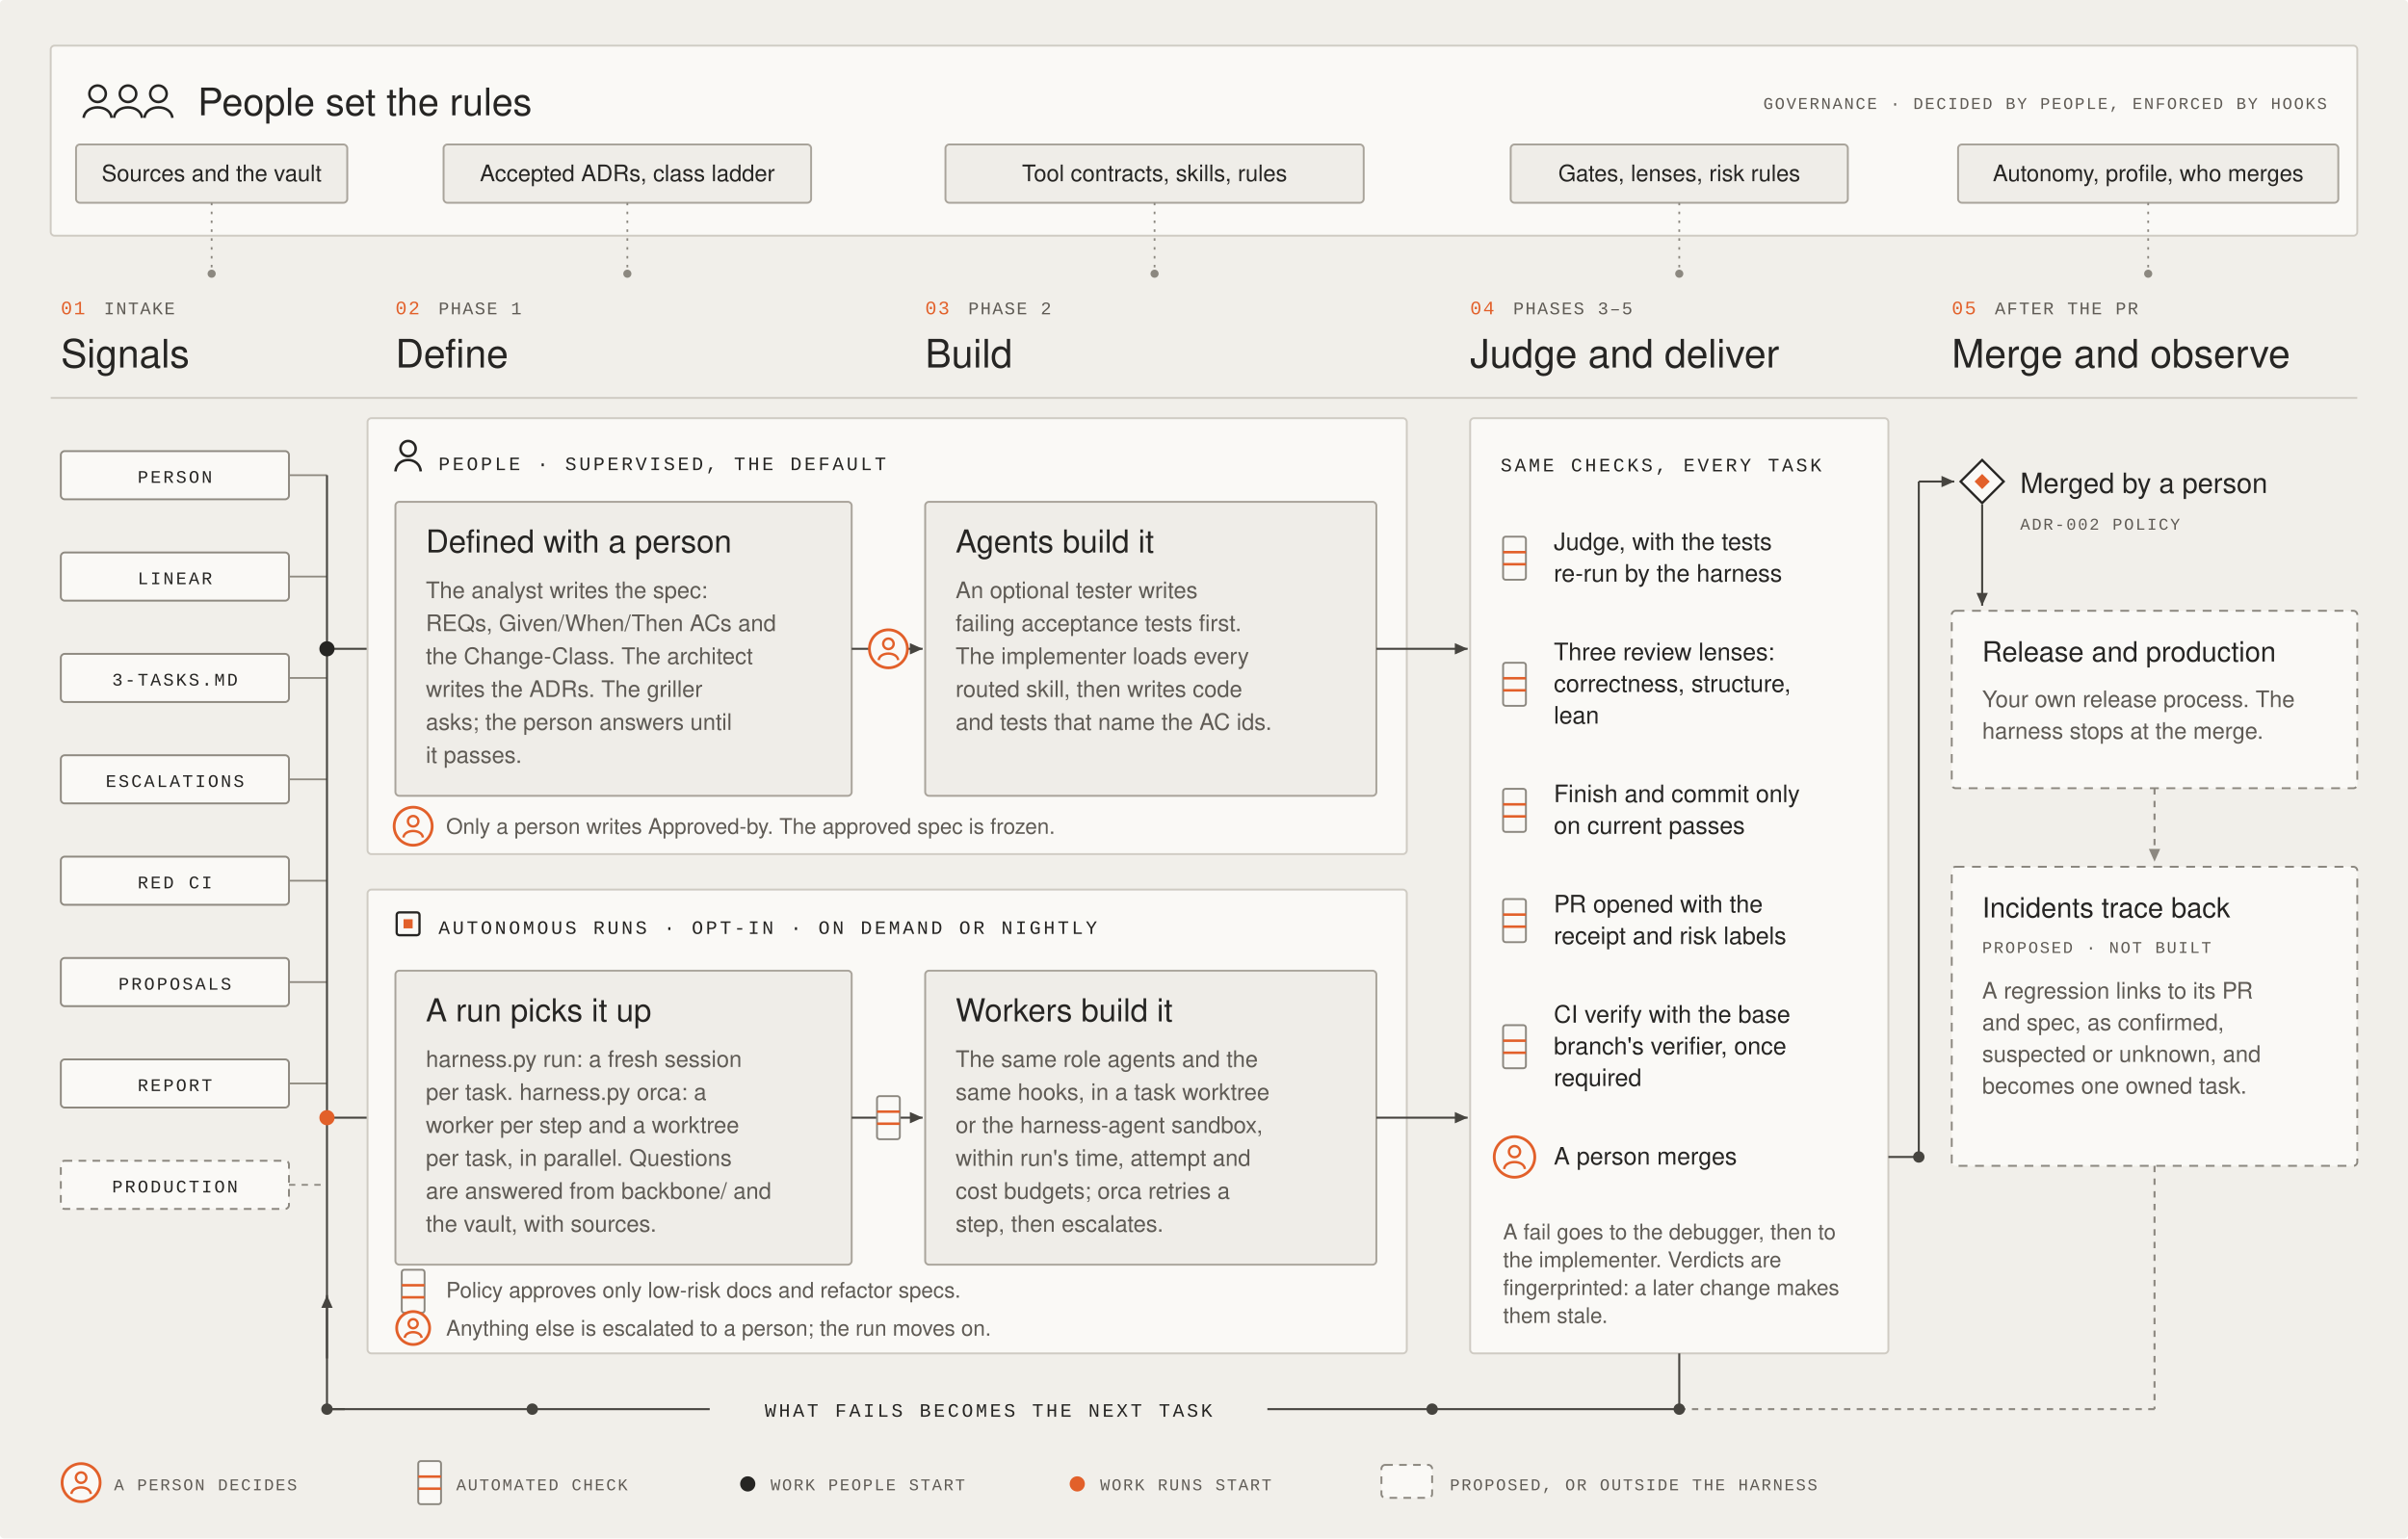
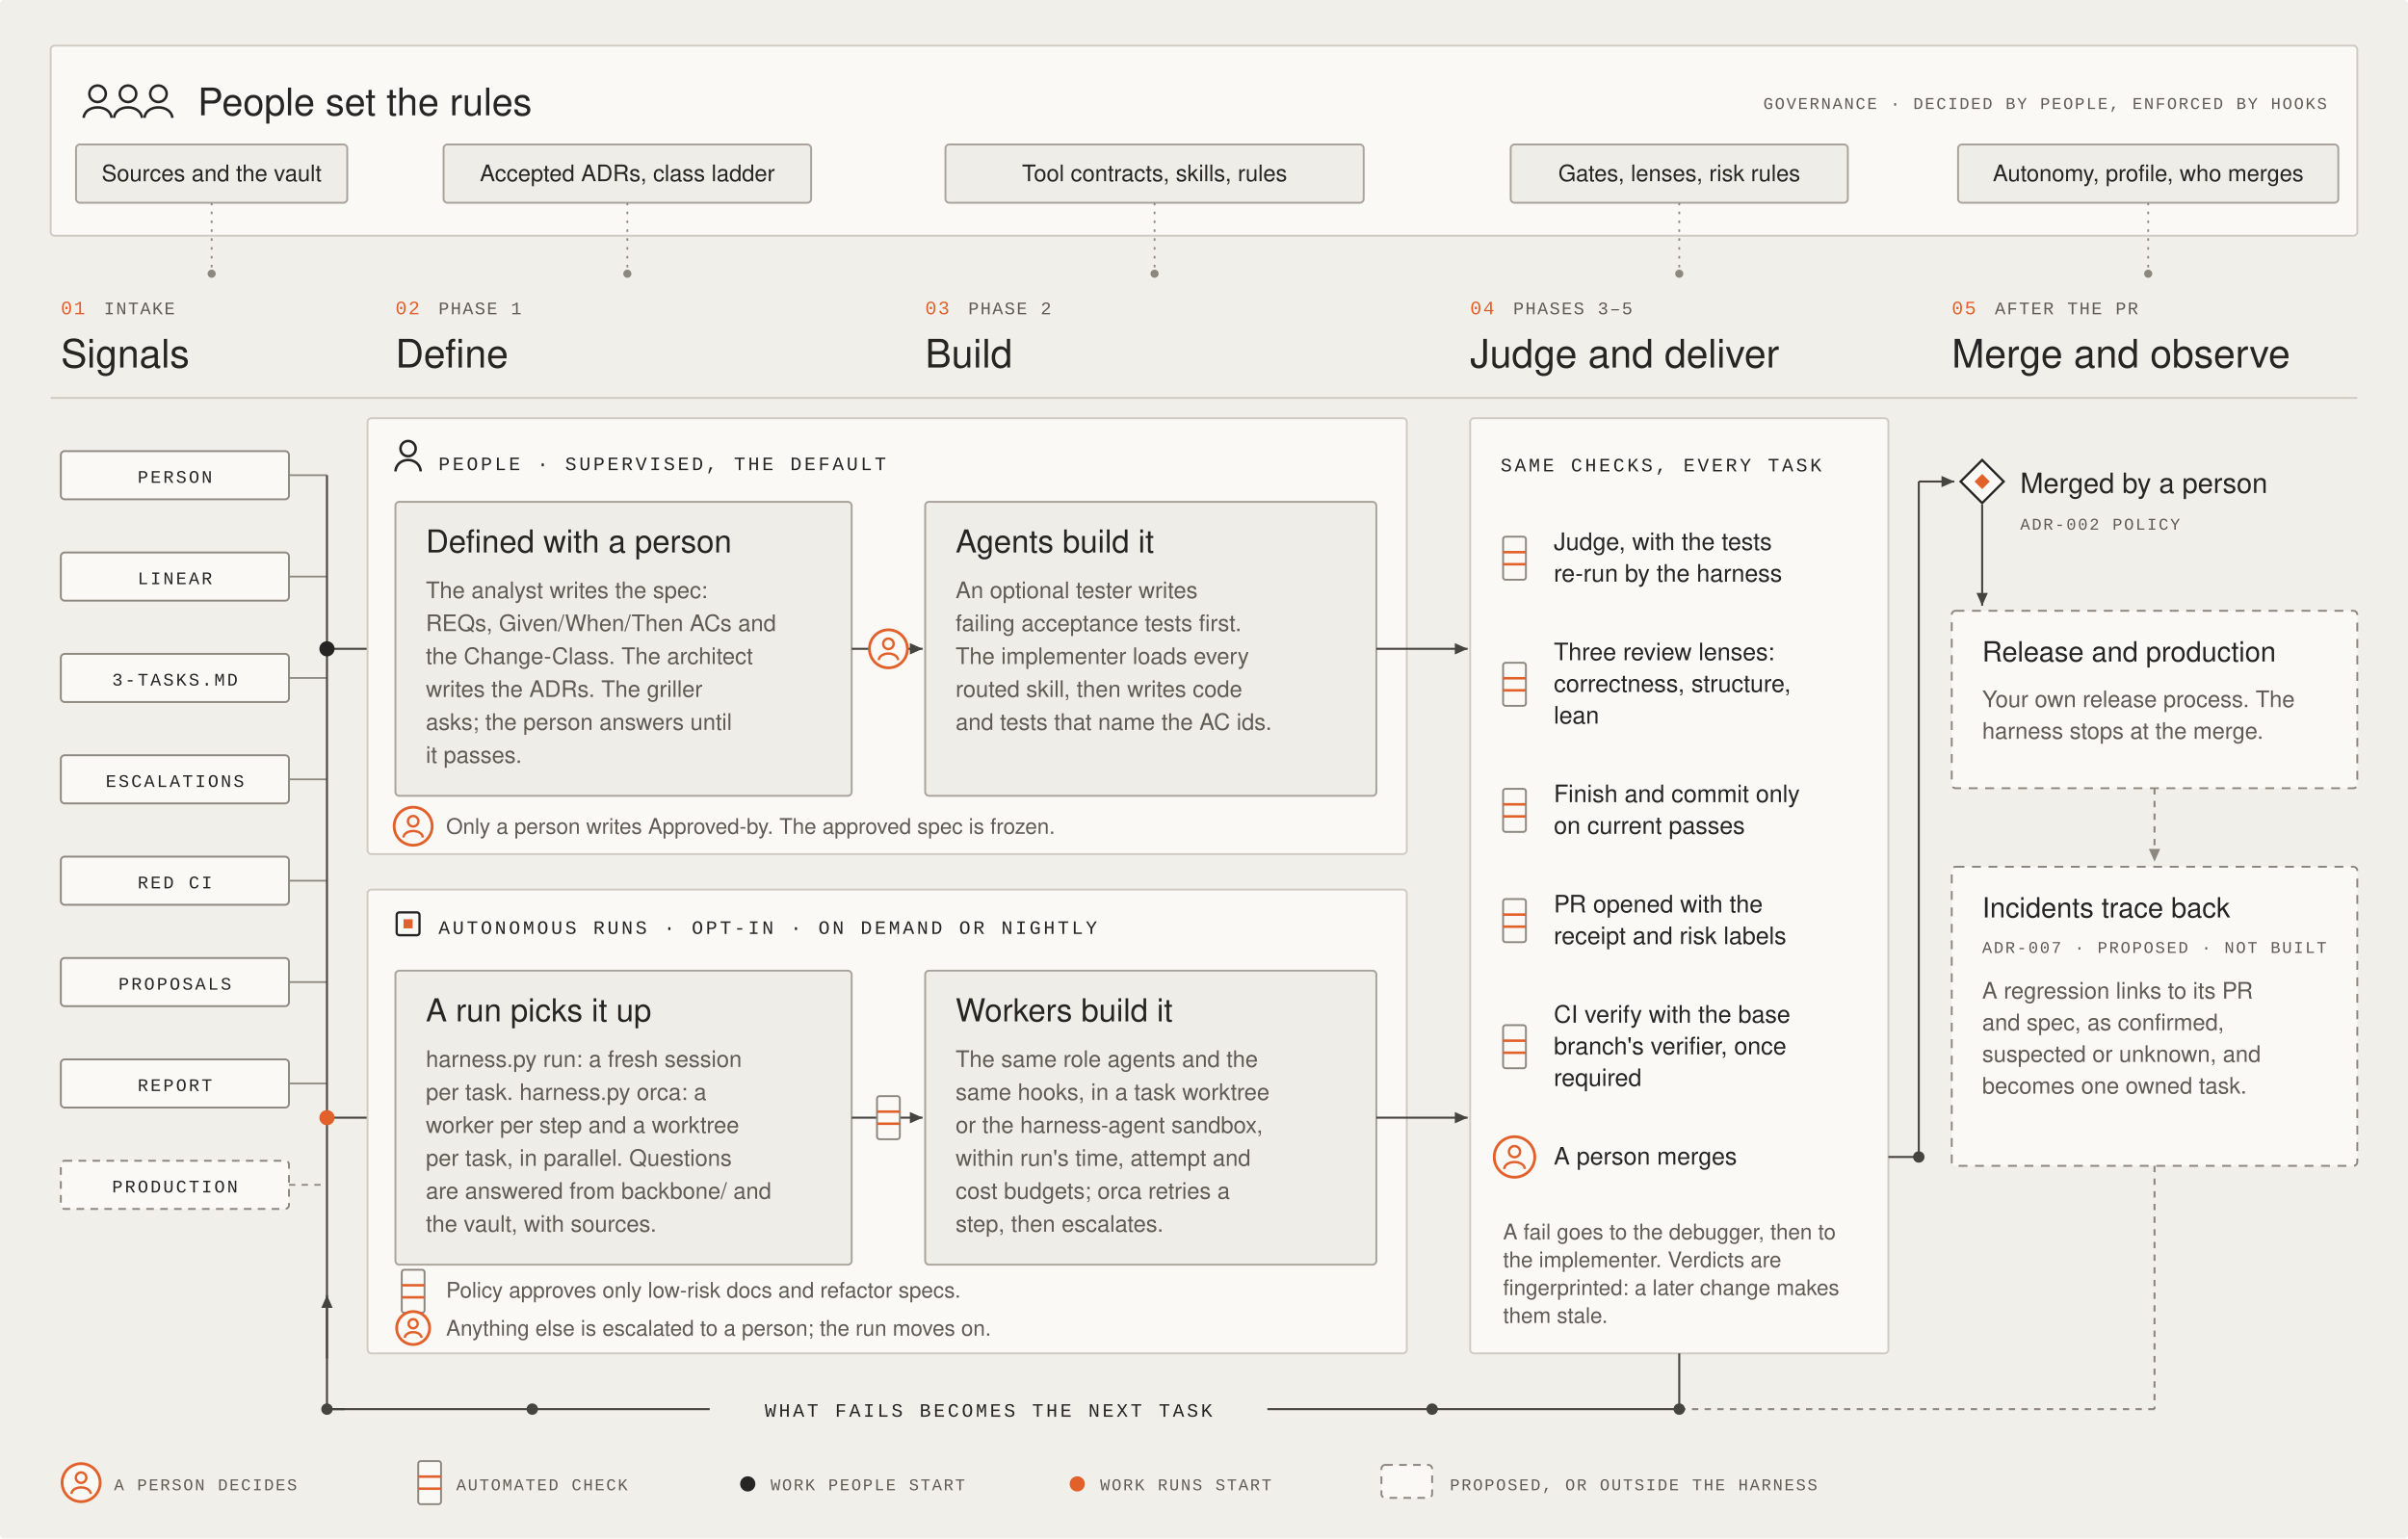
<svg xmlns="http://www.w3.org/2000/svg" viewBox="0 0 1900 1214" width="1900" height="1214" role="img" aria-labelledby="t d">
  <style>
  .mono { font-family: ui-monospace, SFMono-Regular, Menlo, Consolas, 'Liberation Mono', monospace; letter-spacing: 0.12em; fill: #262523; }
  .sans { font-family: -apple-system, BlinkMacSystemFont, 'Segoe UI', Helvetica, Arial, sans-serif; fill: #262523; }
  .h1 { font-family: -apple-system, BlinkMacSystemFont, 'Segoe UI', Helvetica, Arial, sans-serif; font-size: 30px; fill: #262523; }
  .stage { font-family: -apple-system, BlinkMacSystemFont, 'Segoe UI', Helvetica, Arial, sans-serif; font-size: 31px; fill: #262523; }
  .num { font-family: ui-monospace, SFMono-Regular, Menlo, Consolas, 'Liberation Mono', monospace; font-size: 15px; letter-spacing: 0.08em; fill: #E2602A; }
  .ref { font-family: ui-monospace, SFMono-Regular, Menlo, Consolas, 'Liberation Mono', monospace; font-size: 14px; letter-spacing: 0.08em; fill: #5F5B55; }
  .label { font-family: ui-monospace, SFMono-Regular, Menlo, Consolas, 'Liberation Mono', monospace; font-size: 15px; letter-spacing: 0.14em; fill: #262523; }
  .chip { font-family: ui-monospace, SFMono-Regular, Menlo, Consolas, 'Liberation Mono', monospace; font-size: 14px; letter-spacing: 0.12em; fill: #262523; }
  .tiny { font-family: ui-monospace, SFMono-Regular, Menlo, Consolas, 'Liberation Mono', monospace; font-size: 13px; letter-spacing: 0.1em; fill: #5F5B55; }
  .title { font-family: -apple-system, BlinkMacSystemFont, 'Segoe UI', Helvetica, Arial, sans-serif; font-size: 25px; fill: #262523; }
  .title-s { font-family: -apple-system, BlinkMacSystemFont, 'Segoe UI', Helvetica, Arial, sans-serif; font-size: 22px; fill: #262523; }
  .body { font-family: -apple-system, BlinkMacSystemFont, 'Segoe UI', Helvetica, Arial, sans-serif; font-size: 18px; fill: #5F5B55; }
  .item { font-family: -apple-system, BlinkMacSystemFont, 'Segoe UI', Helvetica, Arial, sans-serif; font-size: 19px; fill: #262523; }
  .note { font-family: -apple-system, BlinkMacSystemFont, 'Segoe UI', Helvetica, Arial, sans-serif; font-size: 17px; fill: #5F5B55; }
  .gov { font-family: -apple-system, BlinkMacSystemFont, 'Segoe UI', Helvetica, Arial, sans-serif; font-size: 18px; fill: #262523; }
  .code { font-family: ui-monospace, SFMono-Regular, Menlo, Consolas, 'Liberation Mono', monospace; font-size: 15px; letter-spacing: 0; fill: #262523; }
  .msg { font-family: -apple-system, BlinkMacSystemFont, 'Segoe UI', Helvetica, Arial, sans-serif; font-size: 16px; fill: #262523; }
  .msg-s { font-family: -apple-system, BlinkMacSystemFont, 'Segoe UI', Helvetica, Arial, sans-serif; font-size: 15px; fill: #5F5B55; }
  .code-s { font-family: ui-monospace, SFMono-Regular, Menlo, Consolas, 'Liberation Mono', monospace; font-size: 14px; letter-spacing: 0; fill: #262523; }
</style>
  <defs>
    <marker id="arrow" viewBox="0 0 10 10" refX="9" refY="5" markerWidth="7" markerHeight="7" orient="auto-start-reverse">
      <path d="M0,1 L9,5 L0,9 z" fill="#46443F" />
    </marker>
    <marker id="arrow-o" viewBox="0 0 10 10" refX="9" refY="5" markerWidth="7" markerHeight="7" orient="auto-start-reverse">
      <path d="M0,1 L9,5 L0,9 z" fill="#E2602A" />
    </marker>
    <marker id="arrow-g" viewBox="0 0 10 10" refX="9" refY="5" markerWidth="7" markerHeight="7" orient="auto-start-reverse">
      <path d="M0,1 L9,5 L0,9 z" fill="#8C8880" />
    </marker>
  </defs>
  <rect x="0" y="0" width="1900" height="1214" rx="3" fill="#F1EFEA" stroke="none" stroke-width="1.5" />
  <rect x="40" y="36" width="1820" height="150" rx="3" fill="#FAF9F6" stroke="#CFCBC3" stroke-width="1.5" />
  <circle cx="77" cy="74" r="6.5" fill="none" stroke="#262523" stroke-width="2" />
  <path d="M66,93 C67,82 87,82 88,93" fill="none" stroke="#262523" stroke-width="2" />
  <circle cx="101" cy="74" r="6.5" fill="none" stroke="#262523" stroke-width="2" />
  <path d="M90,93 C91,82 111,82 112,93" fill="none" stroke="#262523" stroke-width="2" />
  <circle cx="125" cy="74" r="6.5" fill="none" stroke="#262523" stroke-width="2" />
  <path d="M114,93 C115,82 135,82 136,93" fill="none" stroke="#262523" stroke-width="2" />
  <text x="156" y="91" class="h1">People set the rules</text>
  <text x="1836" y="86" class="tiny" text-anchor="end">GOVERNANCE · DECIDED BY PEOPLE, ENFORCED BY HOOKS</text>
  <rect x="60" y="114" width="214" height="46" rx="3" fill="#EFEDE8" stroke="#A9A49B" stroke-width="1.5" />
  <text x="167.0" y="143" class="gov" text-anchor="middle">Sources and the vault</text>
  <line x1="167.0" y1="160" x2="167.0" y2="214" stroke="#8C8880" stroke-width="1.4" stroke-dasharray="2 5" />
  <circle cx="167.0" cy="216" r="3.2" fill="#8C8880" />
  <rect x="350" y="114" width="290" height="46" rx="3" fill="#EFEDE8" stroke="#A9A49B" stroke-width="1.5" />
  <text x="495.0" y="143" class="gov" text-anchor="middle">Accepted ADRs, class ladder</text>
  <line x1="495.0" y1="160" x2="495.0" y2="214" stroke="#8C8880" stroke-width="1.4" stroke-dasharray="2 5" />
  <circle cx="495.0" cy="216" r="3.2" fill="#8C8880" />
  <rect x="746" y="114" width="330" height="46" rx="3" fill="#EFEDE8" stroke="#A9A49B" stroke-width="1.5" />
  <text x="911.0" y="143" class="gov" text-anchor="middle">Tool contracts, skills, rules</text>
  <line x1="911.0" y1="160" x2="911.0" y2="214" stroke="#8C8880" stroke-width="1.4" stroke-dasharray="2 5" />
  <circle cx="911.0" cy="216" r="3.2" fill="#8C8880" />
  <rect x="1192" y="114" width="266" height="46" rx="3" fill="#EFEDE8" stroke="#A9A49B" stroke-width="1.5" />
  <text x="1325.0" y="143" class="gov" text-anchor="middle">Gates, lenses, risk rules</text>
  <line x1="1325.0" y1="160" x2="1325.0" y2="214" stroke="#8C8880" stroke-width="1.4" stroke-dasharray="2 5" />
  <circle cx="1325.0" cy="216" r="3.2" fill="#8C8880" />
  <rect x="1545" y="114" width="300" height="46" rx="3" fill="#EFEDE8" stroke="#A9A49B" stroke-width="1.5" />
  <text x="1695.0" y="143" class="gov" text-anchor="middle">Autonomy, profile, who merges</text>
  <line x1="1695.0" y1="160" x2="1695.0" y2="214" stroke="#8C8880" stroke-width="1.4" stroke-dasharray="2 5" />
  <circle cx="1695.0" cy="216" r="3.2" fill="#8C8880" />
  <text x="48" y="248" class="num">01</text>
  <text x="82" y="248" class="ref">INTAKE</text>
  <text x="48" y="290" class="stage">Signals</text>
  <text x="312" y="248" class="num">02</text>
  <text x="346" y="248" class="ref">PHASE 1</text>
  <text x="312" y="290" class="stage">Define</text>
  <text x="730" y="248" class="num">03</text>
  <text x="764" y="248" class="ref">PHASE 2</text>
  <text x="730" y="290" class="stage">Build</text>
  <text x="1160" y="248" class="num">04</text>
  <text x="1194" y="248" class="ref">PHASES 3–5</text>
  <text x="1160" y="290" class="stage">Judge and deliver</text>
  <text x="1540" y="248" class="num">05</text>
  <text x="1574" y="248" class="ref">AFTER THE PR</text>
  <text x="1540" y="290" class="stage">Merge and observe</text>
  <line x1="40" y1="314" x2="1860" y2="314" stroke="#CFCBC3" stroke-width="1.5" />
  <rect x="48" y="356" width="180" height="38" rx="3" fill="#FAF9F6" stroke="#8F8A81" stroke-width="1.5" />
  <text x="138" y="381" class="chip" text-anchor="middle" fill="#262523">PERSON</text>
  <line x1="228" y1="375.0" x2="258" y2="375.0" stroke="#8F8A81" stroke-width="1.4" />
  <rect x="48" y="436" width="180" height="38" rx="3" fill="#FAF9F6" stroke="#8F8A81" stroke-width="1.5" />
  <text x="138" y="461" class="chip" text-anchor="middle" fill="#262523">LINEAR</text>
  <line x1="228" y1="455.0" x2="258" y2="455.0" stroke="#8F8A81" stroke-width="1.4" />
  <rect x="48" y="516" width="180" height="38" rx="3" fill="#FAF9F6" stroke="#8F8A81" stroke-width="1.5" />
  <text x="138" y="541" class="chip" text-anchor="middle" fill="#262523">3-TASKS.MD</text>
  <line x1="228" y1="535.0" x2="258" y2="535.0" stroke="#8F8A81" stroke-width="1.4" />
  <rect x="48" y="596" width="180" height="38" rx="3" fill="#FAF9F6" stroke="#8F8A81" stroke-width="1.5" />
  <text x="138" y="621" class="chip" text-anchor="middle" fill="#262523">ESCALATIONS</text>
  <line x1="228" y1="615.0" x2="258" y2="615.0" stroke="#8F8A81" stroke-width="1.4" />
  <rect x="48" y="676" width="180" height="38" rx="3" fill="#FAF9F6" stroke="#8F8A81" stroke-width="1.5" />
  <text x="138" y="701" class="chip" text-anchor="middle" fill="#262523">RED CI</text>
  <line x1="228" y1="695.0" x2="258" y2="695.0" stroke="#8F8A81" stroke-width="1.4" />
  <rect x="48" y="756" width="180" height="38" rx="3" fill="#FAF9F6" stroke="#8F8A81" stroke-width="1.5" />
  <text x="138" y="781" class="chip" text-anchor="middle" fill="#262523">PROPOSALS</text>
  <line x1="228" y1="775.0" x2="258" y2="775.0" stroke="#8F8A81" stroke-width="1.4" />
  <rect x="48" y="836" width="180" height="38" rx="3" fill="#FAF9F6" stroke="#8F8A81" stroke-width="1.5" />
  <text x="138" y="861" class="chip" text-anchor="middle" fill="#262523">REPORT</text>
  <line x1="228" y1="855.0" x2="258" y2="855.0" stroke="#8F8A81" stroke-width="1.4" />
  <rect x="48" y="916" width="180" height="38" rx="3" fill="#FAF9F6" stroke="#8C8880" stroke-width="1.5" stroke-dasharray="6 5" />
  <text x="138" y="941" class="chip" text-anchor="middle" fill="#8C8880">PRODUCTION</text>
  <line x1="228" y1="935.0" x2="258" y2="935.0" stroke="#8C8880" stroke-width="1.4" stroke-dasharray="5 5" />
  <line x1="258" y1="375.0" x2="258" y2="1112" stroke="#46443F" stroke-width="1.6" />
  <line x1="258" y1="512" x2="310" y2="512" stroke="#46443F" stroke-width="1.6" marker-end="url(#arrow)" />
  <circle cx="258" cy="512" r="6" fill="#262523" />
  <line x1="258" y1="882" x2="310" y2="882" stroke="#46443F" stroke-width="1.6" marker-end="url(#arrow)" />
  <circle cx="258" cy="882" r="6" fill="#E2602A" />
  <rect x="290" y="330" width="820" height="344" rx="3" fill="#FAF9F6" stroke="#CFCBC3" stroke-width="1.5" />
  <g>
    <circle cx="322" cy="354" r="6" fill="none" stroke="#262523" stroke-width="2" />
    <path d="M312,372 C313,360 331,360 332,372" fill="none" stroke="#262523" stroke-width="2" />
  </g>
  <text x="346" y="371" class="label">PEOPLE · SUPERVISED, THE DEFAULT</text>
  <rect x="312" y="396" width="360" height="232" rx="3" fill="#EFEDE8" stroke="#A9A49B" stroke-width="1.5" />
  <text x="336" y="436" class="title">
    <tspan x="336" dy="0">Defined with a person</tspan>
  </text>
  <text x="336" y="472" class="body">
    <tspan x="336" dy="0">The analyst writes the spec:</tspan>
    <tspan x="336" dy="26">REQs, Given/When/Then ACs and</tspan>
    <tspan x="336" dy="26">the Change-Class. The architect</tspan>
    <tspan x="336" dy="26">writes the ADRs. The griller</tspan>
    <tspan x="336" dy="26">asks; the person answers until</tspan>
    <tspan x="336" dy="26">it passes.</tspan>
  </text>
  <rect x="730" y="396" width="356" height="232" rx="3" fill="#EFEDE8" stroke="#A9A49B" stroke-width="1.5" />
  <text x="754" y="436" class="title">
    <tspan x="754" dy="0">Agents build it</tspan>
  </text>
  <text x="754" y="472" class="body">
    <tspan x="754" dy="0">An optional tester writes</tspan>
    <tspan x="754" dy="26">failing acceptance tests first.</tspan>
    <tspan x="754" dy="26">The implementer loads every</tspan>
    <tspan x="754" dy="26">routed skill, then writes code</tspan>
    <tspan x="754" dy="26">and tests that name the AC ids.</tspan>
  </text>
  <line x1="672" y1="512" x2="728" y2="512" stroke="#46443F" stroke-width="1.6" marker-end="url(#arrow)" />
  <g>
    <circle cx="701" cy="512" r="15" fill="#FAF9F6" stroke="#E2602A" stroke-width="2.2" />
    <circle cx="701" cy="508.062" r="4.125" fill="none" stroke="#E2602A" stroke-width="1.9" />
    <path d="M693.312,520.906 C693.969,514.062 708.031,514.062 708.688,520.906" fill="none" stroke="#E2602A" stroke-width="1.9" />
  </g>
  <g>
    <circle cx="326" cy="652" r="15" fill="#FAF9F6" stroke="#E2602A" stroke-width="2.2" />
    <circle cx="326" cy="648.062" r="4.125" fill="none" stroke="#E2602A" stroke-width="1.9" />
    <path d="M318.312,660.906 C318.969,654.062 333.031,654.062 333.688,660.906" fill="none" stroke="#E2602A" stroke-width="1.9" />
  </g>
  <text x="352" y="658" class="note">Only a person writes Approved-by. The approved spec is frozen.</text>
  <rect x="290" y="702" width="820" height="366" rx="3" fill="#FAF9F6" stroke="#CFCBC3" stroke-width="1.5" />
  <g>
    <rect x="313" y="720" width="18" height="18" rx="2" fill="none" stroke="#262523" stroke-width="1.8" />
    <rect x="318.4" y="725.4" width="7.2" height="7.2" fill="#E2602A" />
  </g>
  <text x="346" y="737" class="label">AUTONOMOUS RUNS · OPT-IN · ON DEMAND OR NIGHTLY</text>
  <rect x="312" y="766" width="360" height="232" rx="3" fill="#EFEDE8" stroke="#A9A49B" stroke-width="1.5" />
  <text x="336" y="806" class="title">
    <tspan x="336" dy="0">A run picks it up</tspan>
  </text>
  <text x="336" y="842" class="body">
    <tspan x="336" dy="0">harness.py run: a fresh session</tspan>
    <tspan x="336" dy="26">per task. harness.py orca: a</tspan>
    <tspan x="336" dy="26">worker per step and a worktree</tspan>
    <tspan x="336" dy="26">per task, in parallel. Questions</tspan>
    <tspan x="336" dy="26">are answered from backbone/ and</tspan>
    <tspan x="336" dy="26">the vault, with sources.</tspan>
  </text>
  <rect x="730" y="766" width="356" height="232" rx="3" fill="#EFEDE8" stroke="#A9A49B" stroke-width="1.5" />
  <text x="754" y="806" class="title">
    <tspan x="754" dy="0">Workers build it</tspan>
  </text>
  <text x="754" y="842" class="body">
    <tspan x="754" dy="0">The same role agents and the</tspan>
    <tspan x="754" dy="26">same hooks, in a task worktree</tspan>
    <tspan x="754" dy="26">or the harness-agent sandbox,</tspan>
    <tspan x="754" dy="26">within run's time, attempt and</tspan>
    <tspan x="754" dy="26">cost budgets; orca retries a</tspan>
    <tspan x="754" dy="26">step, then escalates.</tspan>
  </text>
  <line x1="672" y1="882" x2="728" y2="882" stroke="#46443F" stroke-width="1.6" marker-end="url(#arrow)" />
  <g>
    <rect x="692" y="865" width="18" height="34" rx="2" fill="#FAF9F6" stroke="#8C8880" stroke-width="1.5" />
    <line x1="692" y1="877.24" x2="710" y2="877.24" stroke="#E2602A" stroke-width="2" />
    <line x1="692" y1="886.76" x2="710" y2="886.76" stroke="#E2602A" stroke-width="2" />
  </g>
  <g>
    <rect x="317" y="1002" width="18" height="34" rx="2" fill="#FAF9F6" stroke="#8C8880" stroke-width="1.5" />
    <line x1="317" y1="1014.24" x2="335" y2="1014.24" stroke="#E2602A" stroke-width="2" />
    <line x1="317" y1="1023.76" x2="335" y2="1023.76" stroke="#E2602A" stroke-width="2" />
  </g>
  <text x="352" y="1024" class="note">Policy approves only low-risk docs and refactor specs.</text>
  <g>
    <circle cx="326" cy="1048" r="13" fill="#FAF9F6" stroke="#E2602A" stroke-width="2.2" />
    <circle cx="326" cy="1044.588" r="3.575" fill="none" stroke="#E2602A" stroke-width="1.9" />
    <path d="M319.337,1055.719 C319.906,1049.787 332.094,1049.787 332.663,1055.719" fill="none" stroke="#E2602A" stroke-width="1.9" />
  </g>
  <text x="352" y="1054" class="note">Anything else is escalated to a person; the run moves on.</text>
  <line x1="1086" y1="512" x2="1158" y2="512" stroke="#46443F" stroke-width="1.6" marker-end="url(#arrow)" />
  <line x1="1086" y1="882" x2="1158" y2="882" stroke="#46443F" stroke-width="1.6" marker-end="url(#arrow)" />
  <rect x="1160" y="330" width="330" height="738" rx="3" fill="#FAF9F6" stroke="#CFCBC3" stroke-width="1.5" />
  <text x="1184" y="372" class="label">SAME CHECKS, EVERY TASK</text>
  <g>
    <rect x="1186" y="423.5" width="18" height="34" rx="2" fill="#FAF9F6" stroke="#8C8880" stroke-width="1.5" />
    <line x1="1186" y1="435.74" x2="1204" y2="435.74" stroke="#E2602A" stroke-width="2" />
    <line x1="1186" y1="445.26" x2="1204" y2="445.26" stroke="#E2602A" stroke-width="2" />
  </g>
  <text x="1226" y="434" class="item">
    <tspan x="1226" dy="0">Judge, with the tests</tspan>
    <tspan x="1226" dy="25">re-run by the harness</tspan>
  </text>
  <g>
    <rect x="1186" y="523.0" width="18" height="34" rx="2" fill="#FAF9F6" stroke="#8C8880" stroke-width="1.5" />
    <line x1="1186" y1="535.24" x2="1204" y2="535.24" stroke="#E2602A" stroke-width="2" />
    <line x1="1186" y1="544.76" x2="1204" y2="544.76" stroke="#E2602A" stroke-width="2" />
  </g>
  <text x="1226" y="521" class="item">
    <tspan x="1226" dy="0">Three review lenses:</tspan>
    <tspan x="1226" dy="25">correctness, structure,</tspan>
    <tspan x="1226" dy="25">lean</tspan>
  </text>
  <g>
    <rect x="1186" y="622.5" width="18" height="34" rx="2" fill="#FAF9F6" stroke="#8C8880" stroke-width="1.5" />
    <line x1="1186" y1="634.74" x2="1204" y2="634.74" stroke="#E2602A" stroke-width="2" />
    <line x1="1186" y1="644.26" x2="1204" y2="644.26" stroke="#E2602A" stroke-width="2" />
  </g>
  <text x="1226" y="633" class="item">
    <tspan x="1226" dy="0">Finish and commit only</tspan>
    <tspan x="1226" dy="25">on current passes</tspan>
  </text>
  <g>
    <rect x="1186" y="709.5" width="18" height="34" rx="2" fill="#FAF9F6" stroke="#8C8880" stroke-width="1.5" />
    <line x1="1186" y1="721.74" x2="1204" y2="721.74" stroke="#E2602A" stroke-width="2" />
    <line x1="1186" y1="731.26" x2="1204" y2="731.26" stroke="#E2602A" stroke-width="2" />
  </g>
  <text x="1226" y="720" class="item">
    <tspan x="1226" dy="0">PR opened with the</tspan>
    <tspan x="1226" dy="25">receipt and risk labels</tspan>
  </text>
  <g>
    <rect x="1186" y="809.0" width="18" height="34" rx="2" fill="#FAF9F6" stroke="#8C8880" stroke-width="1.5" />
    <line x1="1186" y1="821.24" x2="1204" y2="821.24" stroke="#E2602A" stroke-width="2" />
    <line x1="1186" y1="830.76" x2="1204" y2="830.76" stroke="#E2602A" stroke-width="2" />
  </g>
  <text x="1226" y="807" class="item">
    <tspan x="1226" dy="0">CI verify with the base</tspan>
    <tspan x="1226" dy="25">branch's verifier, once</tspan>
    <tspan x="1226" dy="25">required</tspan>
  </text>
  <g>
    <circle cx="1195" cy="913.0" r="16" fill="#FAF9F6" stroke="#E2602A" stroke-width="2.2" />
    <circle cx="1195" cy="908.8" r="4.4" fill="none" stroke="#E2602A" stroke-width="1.9" />
    <path d="M1186.8,922.5 C1187.5,915.2 1202.5,915.2 1203.2,922.5" fill="none" stroke="#E2602A" stroke-width="1.9" />
  </g>
  <text x="1226" y="919" class="item">
    <tspan x="1226" dy="0">A person merges</tspan>
  </text>
  <text x="1186" y="978" class="note">
    <tspan x="1186" dy="0">A fail goes to the debugger, then to</tspan>
    <tspan x="1186" dy="22">the implementer. Verdicts are</tspan>
    <tspan x="1186" dy="22">fingerprinted: a later change makes</tspan>
    <tspan x="1186" dy="22">them stale.</tspan>
  </text>
  <line x1="1490" y1="913.0" x2="1514" y2="913.0" stroke="#46443F" stroke-width="1.6" />
  <line x1="1514" y1="913.0" x2="1514" y2="380" stroke="#46443F" stroke-width="1.6" />
  <line x1="1514" y1="380" x2="1542" y2="380" stroke="#46443F" stroke-width="1.6" marker-end="url(#arrow)" />
  <circle cx="1514" cy="913.0" r="4.5" fill="#46443F" />
  <g>
    <path d="M1564,363 L1581,380 L1564,397 L1547,380 z" fill="#FAF9F6" stroke="#262523" stroke-width="1.8" />
    <path d="M1564,374 L1570,380 L1564,386 L1558,380 z" fill="#E2602A" />
  </g>
  <text x="1594" y="389" class="title-s">Merged by a person</text>
  <text x="1594" y="418" class="tiny">ADR-002 POLICY</text>
  <line x1="1564" y1="398" x2="1564" y2="478" stroke="#46443F" stroke-width="1.6" marker-end="url(#arrow)" />
  <rect x="1540" y="482" width="320" height="140" rx="3" fill="#FAF9F6" stroke="#8C8880" stroke-width="1.5" stroke-dasharray="7 6" />
  <text x="1564" y="522" class="title-s">
    <tspan x="1564" dy="0">Release and production</tspan>
  </text>
  <text x="1564" y="558" class="body">
    <tspan x="1564" dy="0">Your own release process. The</tspan>
    <tspan x="1564" dy="25">harness stops at the merge.</tspan>
  </text>
  <line x1="1700" y1="622" x2="1700" y2="680" stroke="#8C8880" stroke-width="1.6" stroke-dasharray="5 5" marker-end="url(#arrow-g)" />
  <rect x="1540" y="684" width="320" height="236" rx="3" fill="#FAF9F6" stroke="#8C8880" stroke-width="1.5" stroke-dasharray="7 6" />
  <text x="1564" y="724" class="title-s">
    <tspan x="1564" dy="0">Incidents trace back</tspan>
  </text>
-   <text x="1564" y="752" class="tiny" fill="#E2602A">PROPOSED · NOT BUILT</text>
+   <text x="1564" y="752" class="tiny" fill="#E2602A">ADR-007 · PROPOSED · NOT BUILT</text>
  <text x="1564" y="788" class="body">
    <tspan x="1564" dy="0">A regression links to its PR</tspan>
    <tspan x="1564" dy="25">and spec, as confirmed,</tspan>
    <tspan x="1564" dy="25">suspected or unknown, and</tspan>
    <tspan x="1564" dy="25">becomes one owned task.</tspan>
  </text>
  <line x1="1700" y1="920" x2="1700" y2="1112" stroke="#8C8880" stroke-width="1.6" stroke-dasharray="5 5" />
  <line x1="1700" y1="1112" x2="1325" y2="1112" stroke="#8C8880" stroke-width="1.6" stroke-dasharray="5 5" />
  <line x1="1325" y1="1068" x2="1325" y2="1112" stroke="#46443F" stroke-width="1.6" />
  <circle cx="1325" cy="1112" r="4.5" fill="#46443F" />
  <line x1="1325" y1="1112" x2="260" y2="1112" stroke="#46443F" stroke-width="1.6" />
  <path d="M272,1112 L258,1112" fill="none" stroke="#46443F" stroke-width="1.6" />
  <circle cx="258" cy="1112" r="4.5" fill="#46443F" />
  <rect x="560" y="1096" width="440" height="32" rx="3" fill="#F1EFEA" stroke="none" stroke-width="1.5" />
  <text x="780" y="1118" class="label" text-anchor="middle">WHAT FAILS BECOMES THE NEXT TASK</text>
  <circle cx="420" cy="1112" r="4.5" fill="#46443F" />
  <circle cx="1130" cy="1112" r="4.5" fill="#46443F" />
  <line x1="258" y1="1072" x2="258" y2="1022" stroke="#46443F" stroke-width="1.6" marker-end="url(#arrow)" />
  <g>
    <circle cx="64" cy="1170" r="15" fill="#FAF9F6" stroke="#E2602A" stroke-width="2.2" />
    <circle cx="64" cy="1166.062" r="4.125" fill="none" stroke="#E2602A" stroke-width="1.9" />
    <path d="M56.312,1178.906 C56.969,1172.062 71.031,1172.062 71.688,1178.906" fill="none" stroke="#E2602A" stroke-width="1.9" />
  </g>
  <text x="90" y="1176" class="tiny">A PERSON DECIDES</text>
  <g>
    <rect x="330" y="1153" width="18" height="34" rx="2" fill="#FAF9F6" stroke="#8C8880" stroke-width="1.5" />
    <line x1="330" y1="1165.24" x2="348" y2="1165.24" stroke="#E2602A" stroke-width="2" />
    <line x1="330" y1="1174.76" x2="348" y2="1174.76" stroke="#E2602A" stroke-width="2" />
  </g>
  <text x="360" y="1176" class="tiny">AUTOMATED CHECK</text>
  <circle cx="590" cy="1171" r="6" fill="#262523" />
  <text x="608" y="1176" class="tiny">WORK PEOPLE START</text>
  <circle cx="850" cy="1171" r="6" fill="#E2602A" />
  <text x="868" y="1176" class="tiny">WORK RUNS START</text>
  <rect x="1090" y="1156" width="40" height="26" rx="3" fill="#FAF9F6" stroke="#8C8880" stroke-width="1.5" stroke-dasharray="6 5" />
  <text x="1144" y="1176" class="tiny">PROPOSED, OR OUTSIDE THE HARNESS</text>
</svg>
